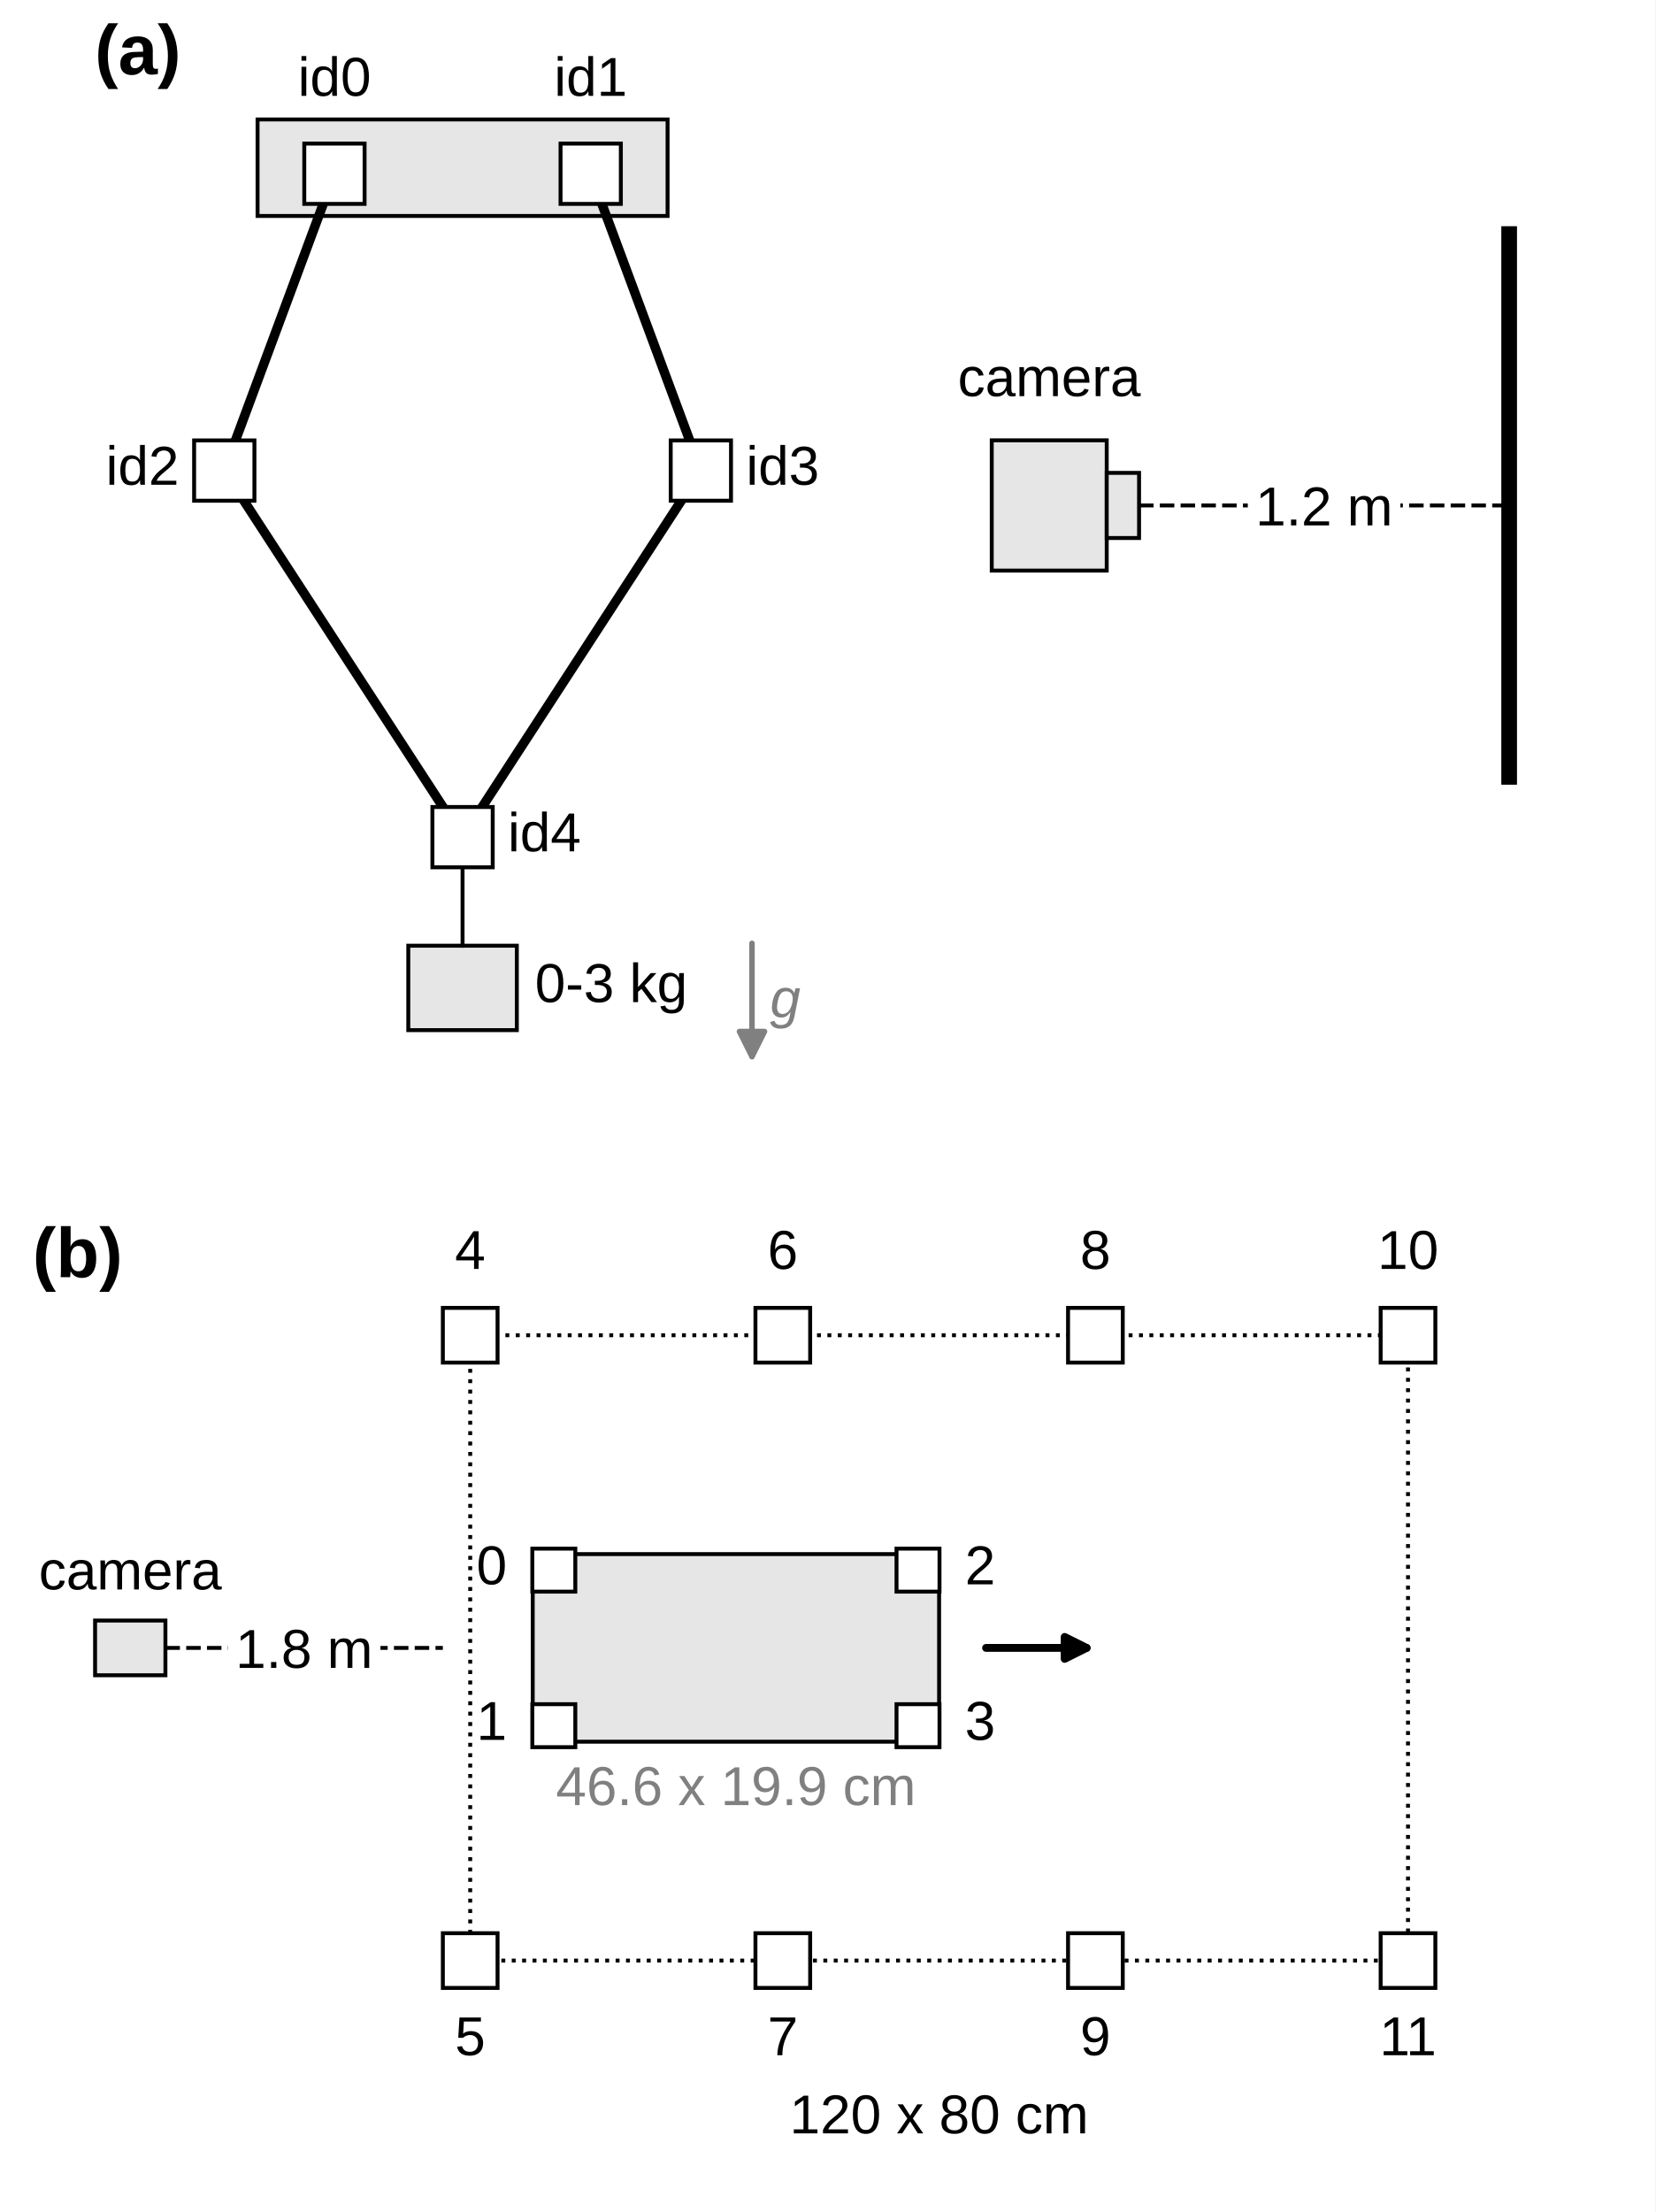
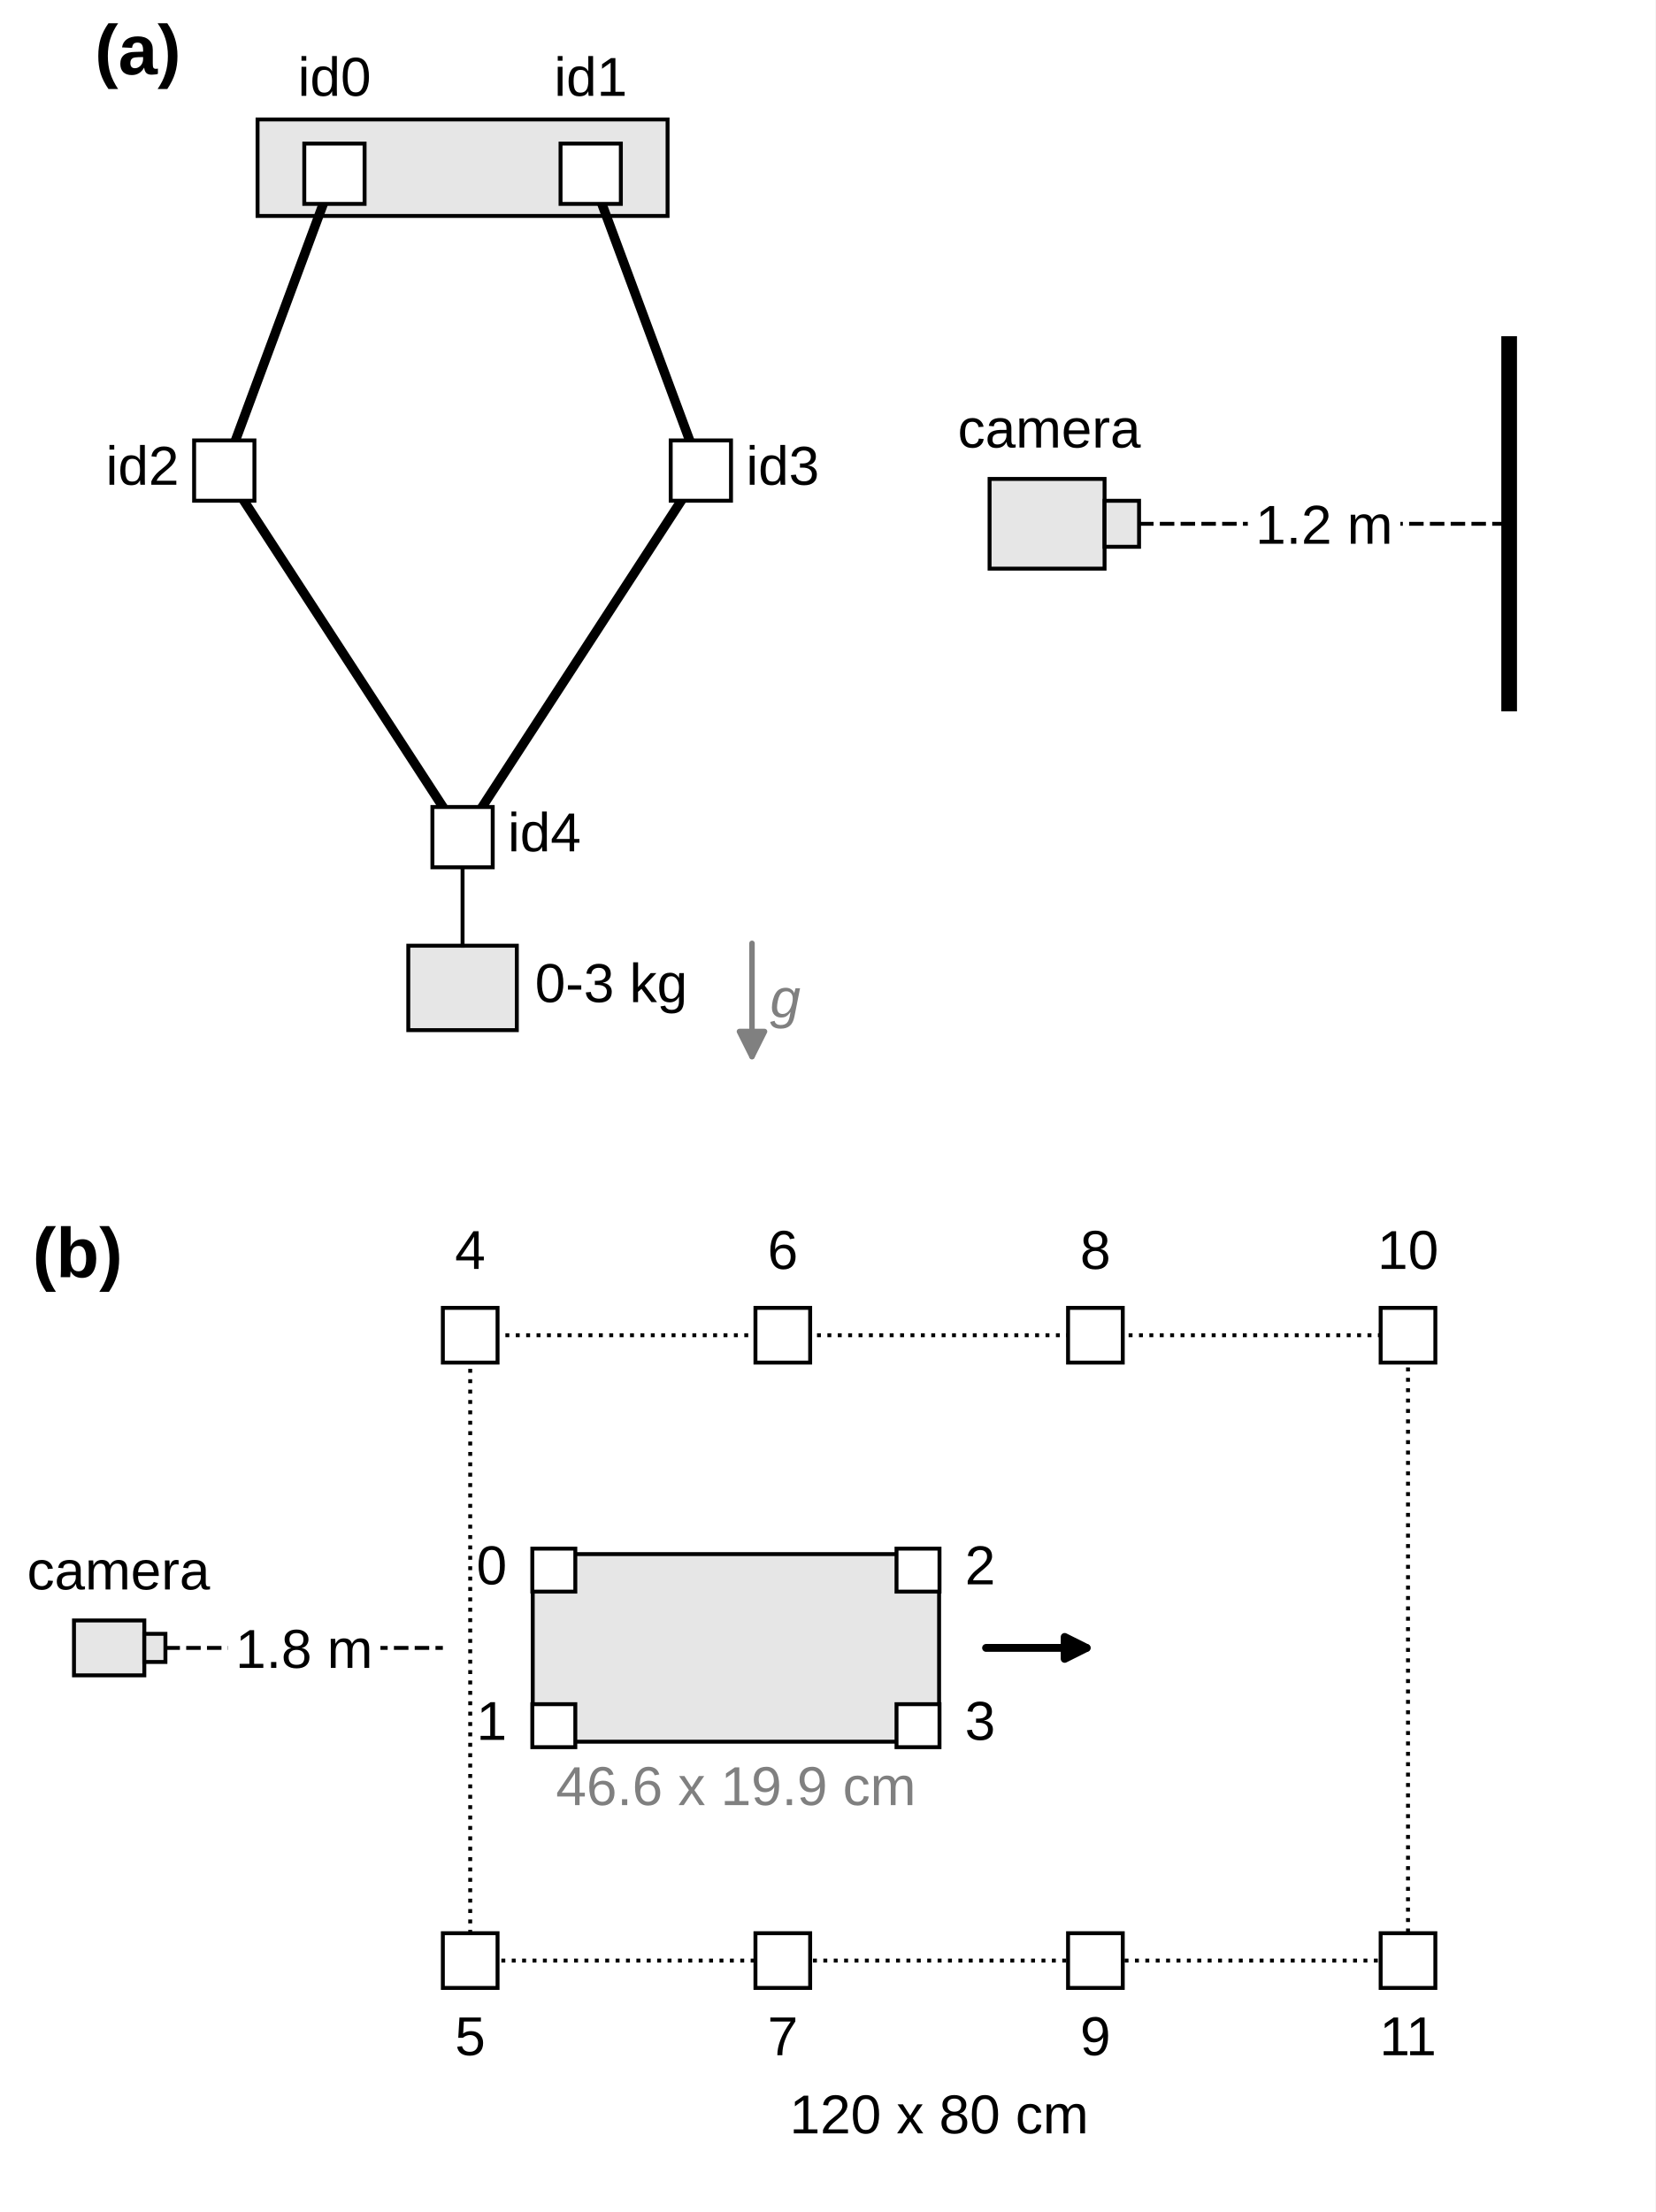
<svg xmlns="http://www.w3.org/2000/svg" width="211.176pt" height="282.115pt" viewBox="0 0 211.176 282.115" version="1.1">
  <defs>
    <style type="text/css">*{stroke-linejoin: round; stroke-linecap: butt}</style>
  </defs>
  <g id="figure_1">
    <g id="patch_1">
      <path d="M 0 282.115  L 211.176 282.115  L 211.176 0  L 0 0  z " style="fill: #ffffff" />
    </g>
    <g id="axes_1">
      <g id="patch_2">
-         <path d="M 32.855 27.543  L 85.159 27.543  L 85.159 15.236  L 32.855 15.236  z " clip-path="url(#pd13dd7d558)" style="fill: #e6e6e6; stroke: #000000; stroke-width: 0.5; stroke-linejoin: miter" />
+         <path d="M 32.855 27.543  L 85.159 27.543  L 85.159 15.236  L 32.855 15.236  z " clip-path="url(#p67ddb691ec)" style="fill: #e6e6e6; stroke: #000000; stroke-width: 0.5; stroke-linejoin: miter" />
      </g>
      <g id="patch_3">
-         <path d="M 52.084 131.382  L 65.929 131.382  L 65.929 120.614  L 52.084 120.614  z " clip-path="url(#pd13dd7d558)" style="fill: #e6e6e6; stroke: #000000; stroke-width: 0.5; stroke-linejoin: miter" />
+         <path d="M 52.084 131.382  L 65.929 131.382  L 65.929 120.614  L 52.084 120.614  z " clip-path="url(#p67ddb691ec)" style="fill: #e6e6e6; stroke: #000000; stroke-width: 0.5; stroke-linejoin: miter" />
      </g>
      <g id="line2d_1">
-         <path d="M 59.007 110.615  L 59.007 120.614  " clip-path="url(#pd13dd7d558)" style="fill: none; stroke: #000000; stroke-width: 0.5; stroke-linecap: square" />
+         <path d="M 59.007 110.615  L 59.007 120.614  " clip-path="url(#p67ddb691ec)" style="fill: none; stroke: #000000; stroke-width: 0.5; stroke-linecap: square" />
      </g>
      <g id="line2d_2">
-         <path d="M 42.662 22.159  L 28.609 60.017  " clip-path="url(#pd13dd7d558)" style="fill: none; stroke: #000000; stroke-width: 1.2; stroke-linecap: round" />
+         <path d="M 42.662 22.159  L 28.609 60.017  " clip-path="url(#p67ddb691ec)" style="fill: none; stroke: #000000; stroke-width: 1.2; stroke-linecap: round" />
      </g>
      <g id="line2d_3">
-         <path d="M 28.609 60.017  L 59.007 106.769  " clip-path="url(#pd13dd7d558)" style="fill: none; stroke: #000000; stroke-width: 1.2; stroke-linecap: round" />
+         <path d="M 28.609 60.017  L 59.007 106.769  " clip-path="url(#p67ddb691ec)" style="fill: none; stroke: #000000; stroke-width: 1.2; stroke-linecap: round" />
      </g>
      <g id="line2d_4">
-         <path d="M 75.352 22.159  L 89.405 60.017  " clip-path="url(#pd13dd7d558)" style="fill: none; stroke: #000000; stroke-width: 1.2; stroke-linecap: round" />
+         <path d="M 75.352 22.159  L 89.405 60.017  " clip-path="url(#p67ddb691ec)" style="fill: none; stroke: #000000; stroke-width: 1.2; stroke-linecap: round" />
      </g>
      <g id="line2d_5">
-         <path d="M 89.405 60.017  L 59.007 106.769  " clip-path="url(#pd13dd7d558)" style="fill: none; stroke: #000000; stroke-width: 1.2; stroke-linecap: round" />
+         <path d="M 89.405 60.017  L 59.007 106.769  " clip-path="url(#p67ddb691ec)" style="fill: none; stroke: #000000; stroke-width: 1.2; stroke-linecap: round" />
      </g>
      <g id="text_1">
        <text style="font-size: 7px; font-family: 'Arial'; text-anchor: middle" x="42.662" y="12.225" transform="rotate(-0 42.66171 12.22457)">id0</text>
      </g>
      <g id="text_2">
        <text style="font-size: 7px; font-family: 'Arial'; text-anchor: middle" x="75.352" y="12.225" transform="rotate(-0 75.35191 12.22457)">id1</text>
      </g>
      <g id="text_3">
        <text style="font-size: 7px; font-family: 'Arial'; text-anchor: end" x="22.84" y="61.828" transform="rotate(-0 22.83976 61.82809)">id2</text>
      </g>
      <g id="text_4">
        <text style="font-size: 7px; font-family: 'Arial'; text-anchor: start" x="95.174" y="61.828" transform="rotate(-0 95.17386 61.82809)">id3</text>
      </g>
      <g id="text_5">
        <text style="font-size: 7px; font-family: 'Arial'; text-anchor: start" x="64.776" y="108.58" transform="rotate(-0 64.77567 108.5802)">id4</text>
      </g>
      <g id="text_6">
        <text style="font-size: 7px; font-family: 'Arial'; text-anchor: start" x="68.237" y="127.81" transform="rotate(-0 68.23698 127.8096)">0-3 kg</text>
      </g>
      <g id="patch_4">
        <path d="M 95.928 120.311  Q 95.928 127.925 95.928 134.756  " style="fill: none; stroke: #808080; stroke-width: 0.7; stroke-linecap: round" />
        <path d="M 97.528 131.556  L 95.928 134.756  L 94.328 131.556  z " style="fill: #808080; stroke: #808080; stroke-width: 0.7; stroke-linecap: round" />
      </g>
      <g id="text_7">
        <text style="font-style: italic; font-size: 7px; font-family: 'Arial'; text-anchor: start; fill: #808080" x="98.235" y="129.743" transform="rotate(-0 98.23505 129.7429)">g</text>
      </g>
      <g id="text_8">
        <text style="font-weight: 700; font-size: 9px; font-family: 'Arial'; text-anchor: start" x="12.087" y="9.481" transform="rotate(-0 12.08676 9.481427)">(a)</text>
      </g>
      <g id="patch_5">
-         <path d="M 38.816 26.005  L 46.508 26.005  L 46.508 18.313  L 38.816 18.313  z " clip-path="url(#pd13dd7d558)" style="fill: #ffffff; stroke: #000000; stroke-width: 0.5; stroke-linejoin: miter" />
+         <path d="M 38.816 26.005  L 46.508 26.005  L 46.508 18.313  L 38.816 18.313  z " clip-path="url(#p67ddb691ec)" style="fill: #ffffff; stroke: #000000; stroke-width: 0.5; stroke-linejoin: miter" />
      </g>
      <g id="patch_6">
-         <path d="M 71.506 26.005  L 79.198 26.005  L 79.198 18.313  L 71.506 18.313  z " clip-path="url(#pd13dd7d558)" style="fill: #ffffff; stroke: #000000; stroke-width: 0.5; stroke-linejoin: miter" />
+         <path d="M 71.506 26.005  L 79.198 26.005  L 79.198 18.313  L 71.506 18.313  z " clip-path="url(#p67ddb691ec)" style="fill: #ffffff; stroke: #000000; stroke-width: 0.5; stroke-linejoin: miter" />
      </g>
      <g id="patch_7">
-         <path d="M 24.763 63.862  L 32.455 63.862  L 32.455 56.171  L 24.763 56.171  z " clip-path="url(#pd13dd7d558)" style="fill: #ffffff; stroke: #000000; stroke-width: 0.5; stroke-linejoin: miter" />
+         <path d="M 24.763 63.862  L 32.455 63.862  L 32.455 56.171  L 24.763 56.171  z " clip-path="url(#p67ddb691ec)" style="fill: #ffffff; stroke: #000000; stroke-width: 0.5; stroke-linejoin: miter" />
      </g>
      <g id="patch_8">
-         <path d="M 85.559 63.862  L 93.251 63.862  L 93.251 56.171  L 85.559 56.171  z " clip-path="url(#pd13dd7d558)" style="fill: #ffffff; stroke: #000000; stroke-width: 0.5; stroke-linejoin: miter" />
+         <path d="M 85.559 63.862  L 93.251 63.862  L 93.251 56.171  L 85.559 56.171  z " clip-path="url(#p67ddb691ec)" style="fill: #ffffff; stroke: #000000; stroke-width: 0.5; stroke-linejoin: miter" />
      </g>
      <g id="patch_9">
-         <path d="M 55.161 110.615  L 62.853 110.615  L 62.853 102.923  L 55.161 102.923  z " clip-path="url(#pd13dd7d558)" style="fill: #ffffff; stroke: #000000; stroke-width: 0.5; stroke-linejoin: miter" />
+         <path d="M 55.161 110.615  L 62.853 110.615  L 62.853 102.923  L 55.161 102.923  z " clip-path="url(#p67ddb691ec)" style="fill: #ffffff; stroke: #000000; stroke-width: 0.5; stroke-linejoin: miter" />
      </g>
    </g>
    <g id="axes_2">
      <g id="patch_10">
-         <path d="M 126.511 72.771  L 141.179 72.771  L 141.179 56.157  L 126.511 56.157  z " clip-path="url(#p18b885434e)" style="fill: #e6e6e6; stroke: #000000; stroke-width: 0.5; stroke-linejoin: miter" />
+         <path d="M 126.236 72.523  L 140.904 72.523  L 140.904 61.082  L 126.236 61.082  z " clip-path="url(#p2ba2d6f1d0)" style="fill: #e6e6e6; stroke: #000000; stroke-width: 0.5; stroke-linejoin: miter" />
      </g>
      <g id="patch_11">
-         <path d="M 141.179 68.617  L 145.304 68.617  L 145.304 60.31  L 141.179 60.31  z " clip-path="url(#p18b885434e)" style="fill: #e6e6e6; stroke: #000000; stroke-width: 0.5; stroke-linejoin: miter" />
+         <path d="M 140.904 69.736  L 145.304 69.736  L 145.304 63.869  L 140.904 63.869  z " clip-path="url(#p2ba2d6f1d0)" style="fill: #e6e6e6; stroke: #000000; stroke-width: 0.5; stroke-linejoin: miter" />
      </g>
      <g id="line2d_6">
-         <path d="M 145.304 64.464  L 192.515 64.464  " clip-path="url(#p18b885434e)" style="fill: none; stroke-dasharray: 1.85,0.8; stroke-dashoffset: 0; stroke: #000000; stroke-width: 0.5" />
+         <path d="M 145.304 66.803  L 192.515 66.803  " clip-path="url(#p2ba2d6f1d0)" style="fill: none; stroke-dasharray: 1.85,0.8; stroke-dashoffset: 0; stroke: #000000; stroke-width: 0.5" />
      </g>
      <g id="line2d_7">
-         <path d="M 192.515 99.077  L 192.515 29.851  " clip-path="url(#p18b885434e)" style="fill: none; stroke: #000000; stroke-width: 2; stroke-linecap: square" />
+         <path d="M 192.515 89.721  L 192.515 43.885  " clip-path="url(#p2ba2d6f1d0)" style="fill: none; stroke: #000000; stroke-width: 2; stroke-linecap: square" />
      </g>
      <g id="text_9">
        <g id="patch_12">
-           <path d="M 159.177 69.465  L 178.642 69.465  L 178.642 60.936  L 159.177 60.936  z " style="fill: #ffffff" />
+           <path d="M 159.177 71.804  L 178.642 71.804  L 178.642 63.275  L 159.177 63.275  z " style="fill: #ffffff" />
        </g>
-         <text style="font-size: 7px; font-family: 'Arial'; text-anchor: middle" x="168.91" y="67.012" transform="rotate(-0 168.9096 67.01177)">1.2 m</text>
+         <text style="font-size: 7px; font-family: 'Arial'; text-anchor: middle" x="168.91" y="69.351" transform="rotate(-0 168.9096 69.35078)">1.2 m</text>
      </g>
      <g id="text_10">
-         <text style="font-size: 7px; font-family: 'Arial'; text-anchor: middle" x="133.845" y="50.53" transform="rotate(-0 133.8449 50.5298)">camera</text>
+         <text style="font-size: 7px; font-family: 'Arial'; text-anchor: middle" x="133.845" y="57.079" transform="rotate(-0 133.8449 57.07902)">camera</text>
      </g>
    </g>
    <g id="axes_3">
      <g id="patch_13">
-         <path d="M 59.982 250.048  L 179.612 250.048  L 179.612 170.294  L 59.982 170.294  L 59.982 250.048  z " clip-path="url(#p9d819d1128)" style="fill: none; stroke-dasharray: 0.5,0.825; stroke-dashoffset: 0; stroke: #000000; stroke-width: 0.5; stroke-linejoin: miter" />
+         <path d="M 59.982 250.048  L 179.612 250.048  L 179.612 170.294  L 59.982 170.294  L 59.982 250.048  z " clip-path="url(#pb279acfa7c)" style="fill: none; stroke-dasharray: 0.5,0.825; stroke-dashoffset: 0; stroke: #000000; stroke-width: 0.5; stroke-linejoin: miter" />
      </g>
      <g id="patch_14">
-         <path d="M 67.957 222.134  L 119.797 222.134  L 119.797 198.208  L 67.957 198.208  z " clip-path="url(#p9d819d1128)" style="fill: #e6e6e6; stroke: #000000; stroke-width: 0.5; stroke-linejoin: miter" />
+         <path d="M 67.957 222.134  L 119.797 222.134  L 119.797 198.208  L 67.957 198.208  z " clip-path="url(#pb279acfa7c)" style="fill: #e6e6e6; stroke: #000000; stroke-width: 0.5; stroke-linejoin: miter" />
      </g>
      <g id="patch_15">
-         <path d="M 12.129 213.66  L 21.102 213.66  L 21.102 206.681  L 12.129 206.681  z " clip-path="url(#p9d819d1128)" style="fill: #e6e6e6; stroke: #000000; stroke-width: 0.5; stroke-linejoin: miter" />
+         <path d="M 9.438 213.67  L 18.41 213.67  L 18.41 206.671  L 9.438 206.671  z " clip-path="url(#pb279acfa7c)" style="fill: #e6e6e6; stroke: #000000; stroke-width: 0.5; stroke-linejoin: miter" />
+       </g>
+       <g id="patch_16">
+         <path d="M 18.41 211.965  L 21.102 211.965  L 21.102 208.376  L 18.41 208.376  z " clip-path="url(#pb279acfa7c)" style="fill: #e6e6e6; stroke: #000000; stroke-width: 0.5; stroke-linejoin: miter" />
      </g>
      <g id="line2d_8">
-         <path d="M 21.102 210.171  L 56.492 210.171  " clip-path="url(#p9d819d1128)" style="fill: none; stroke-dasharray: 1.85,0.8; stroke-dashoffset: 0; stroke: #000000; stroke-width: 0.5" />
+         <path d="M 21.102 210.171  L 56.492 210.171  " clip-path="url(#pb279acfa7c)" style="fill: none; stroke-dasharray: 1.85,0.8; stroke-dashoffset: 0; stroke: #000000; stroke-width: 0.5" />
      </g>
      <g id="text_11">
        <text style="font-size: 7px; font-family: 'Arial'; text-anchor: middle" x="59.982" y="161.842" transform="rotate(-0 59.98151 161.8422)">4</text>
      </g>
      <g id="text_12">
        <text style="font-size: 7px; font-family: 'Arial'; text-anchor: middle" x="59.982" y="262.122" transform="rotate(-0 59.98151 262.1222)">5</text>
      </g>
      <g id="text_13">
        <text style="font-size: 7px; font-family: 'Arial'; text-anchor: middle" x="99.858" y="161.842" transform="rotate(-0 99.85841 161.8422)">6</text>
      </g>
      <g id="text_14">
        <text style="font-size: 7px; font-family: 'Arial'; text-anchor: middle" x="99.858" y="262.122" transform="rotate(-0 99.85841 262.1222)">7</text>
      </g>
      <g id="text_15">
        <text style="font-size: 7px; font-family: 'Arial'; text-anchor: middle" x="139.735" y="161.842" transform="rotate(-0 139.7353 161.8422)">8</text>
      </g>
      <g id="text_16">
        <text style="font-size: 7px; font-family: 'Arial'; text-anchor: middle" x="139.735" y="262.122" transform="rotate(-0 139.7353 262.1222)">9</text>
      </g>
      <g id="text_17">
        <text style="font-size: 7px; font-family: 'Arial'; text-anchor: middle" x="179.612" y="161.842" transform="rotate(-0 179.6122 161.8422)">10</text>
      </g>
      <g id="text_18">
        <text style="font-size: 7px; font-family: 'Arial'; text-anchor: middle" x="179.612" y="262.122" transform="rotate(-0 179.6122 262.1222)">11</text>
      </g>
      <g id="text_19">
        <text style="font-size: 7px; font-family: 'Arial'; text-anchor: middle" x="119.797" y="272.091" transform="rotate(-0 119.7969 272.0915)">120 x 80 cm</text>
      </g>
      <g id="text_20">
        <text style="font-size: 7px; font-family: 'Arial'; text-anchor: end" x="64.667" y="202.063" transform="rotate(-0 64.66705 202.0628)">0</text>
      </g>
      <g id="text_21">
        <text style="font-size: 7px; font-family: 'Arial'; text-anchor: end" x="64.667" y="221.902" transform="rotate(-0 64.66705 221.9016)">1</text>
      </g>
      <g id="text_22">
        <text style="font-size: 7px; font-family: 'Arial'; text-anchor: start" x="123.087" y="202.063" transform="rotate(-0 123.0867 202.0628)">2</text>
      </g>
      <g id="text_23">
        <text style="font-size: 7px; font-family: 'Arial'; text-anchor: start" x="123.087" y="221.902" transform="rotate(-0 123.0867 221.9016)">3</text>
      </g>
      <g id="text_24">
        <text style="font-size: 7px; font-family: 'Arial'; text-anchor: middle; fill: #808080" x="93.877" y="230.221" transform="rotate(-0 93.87688 230.2207)">46.6 x 19.9 cm</text>
      </g>
-       <g id="patch_16">
+       <g id="patch_17">
        <path d="M 125.787 210.171  Q 132.76 210.171 138.614 210.171  " style="fill: none; stroke: #000000; stroke-linecap: round" />
        <path d="M 135.814 208.771  L 138.614 210.171  L 135.814 211.571  z " style="stroke: #000000; stroke-linecap: round" />
      </g>
      <g id="text_25">
-         <g id="patch_17">
+         <g id="patch_18">
          <path d="M 29.064 215.172  L 48.53 215.172  L 48.53 206.643  L 29.064 206.643  z " style="fill: #ffffff" />
        </g>
        <text style="font-size: 7px; font-family: 'Arial'; text-anchor: middle" x="38.797" y="212.719" transform="rotate(-0 38.79691 212.7188)">1.8 m</text>
      </g>
      <g id="text_26">
-         <text style="font-size: 7px; font-family: 'Arial'; text-anchor: middle" x="16.615" y="202.716" transform="rotate(-0 16.61538 202.716)">camera</text>
+         <text style="font-size: 7px; font-family: 'Arial'; text-anchor: middle" x="15.12" y="202.716" transform="rotate(-0 15.11999 202.716)">camera</text>
      </g>
      <g id="text_27">
        <text style="font-weight: 700; font-size: 9px; font-family: 'Arial'; text-anchor: start" x="4.154" y="162.889" transform="rotate(-0 4.153845 162.8891)">(b)</text>
      </g>
-       <g id="patch_18">
-         <path d="M 56.492 173.783  L 63.471 173.783  L 63.471 166.805  L 56.492 166.805  z " clip-path="url(#p9d819d1128)" style="fill: #ffffff; stroke: #000000; stroke-width: 0.5; stroke-linejoin: miter" />
-       </g>
      <g id="patch_19">
-         <path d="M 56.492 253.537  L 63.471 253.537  L 63.471 246.558  L 56.492 246.558  z " clip-path="url(#p9d819d1128)" style="fill: #ffffff; stroke: #000000; stroke-width: 0.5; stroke-linejoin: miter" />
+         <path d="M 56.492 173.783  L 63.471 173.783  L 63.471 166.805  L 56.492 166.805  z " clip-path="url(#pb279acfa7c)" style="fill: #ffffff; stroke: #000000; stroke-width: 0.5; stroke-linejoin: miter" />
      </g>
      <g id="patch_20">
-         <path d="M 96.369 173.783  L 103.348 173.783  L 103.348 166.805  L 96.369 166.805  z " clip-path="url(#p9d819d1128)" style="fill: #ffffff; stroke: #000000; stroke-width: 0.5; stroke-linejoin: miter" />
+         <path d="M 56.492 253.537  L 63.471 253.537  L 63.471 246.558  L 56.492 246.558  z " clip-path="url(#pb279acfa7c)" style="fill: #ffffff; stroke: #000000; stroke-width: 0.5; stroke-linejoin: miter" />
      </g>
      <g id="patch_21">
-         <path d="M 96.369 253.537  L 103.348 253.537  L 103.348 246.558  L 96.369 246.558  z " clip-path="url(#p9d819d1128)" style="fill: #ffffff; stroke: #000000; stroke-width: 0.5; stroke-linejoin: miter" />
+         <path d="M 96.369 173.783  L 103.348 173.783  L 103.348 166.805  L 96.369 166.805  z " clip-path="url(#pb279acfa7c)" style="fill: #ffffff; stroke: #000000; stroke-width: 0.5; stroke-linejoin: miter" />
      </g>
      <g id="patch_22">
-         <path d="M 136.246 173.783  L 143.225 173.783  L 143.225 166.805  L 136.246 166.805  z " clip-path="url(#p9d819d1128)" style="fill: #ffffff; stroke: #000000; stroke-width: 0.5; stroke-linejoin: miter" />
+         <path d="M 96.369 253.537  L 103.348 253.537  L 103.348 246.558  L 96.369 246.558  z " clip-path="url(#pb279acfa7c)" style="fill: #ffffff; stroke: #000000; stroke-width: 0.5; stroke-linejoin: miter" />
      </g>
      <g id="patch_23">
-         <path d="M 136.246 253.537  L 143.225 253.537  L 143.225 246.558  L 136.246 246.558  z " clip-path="url(#p9d819d1128)" style="fill: #ffffff; stroke: #000000; stroke-width: 0.5; stroke-linejoin: miter" />
+         <path d="M 136.246 173.783  L 143.225 173.783  L 143.225 166.805  L 136.246 166.805  z " clip-path="url(#pb279acfa7c)" style="fill: #ffffff; stroke: #000000; stroke-width: 0.5; stroke-linejoin: miter" />
      </g>
      <g id="patch_24">
-         <path d="M 176.123 173.783  L 183.101 173.783  L 183.101 166.805  L 176.123 166.805  z " clip-path="url(#p9d819d1128)" style="fill: #ffffff; stroke: #000000; stroke-width: 0.5; stroke-linejoin: miter" />
+         <path d="M 136.246 253.537  L 143.225 253.537  L 143.225 246.558  L 136.246 246.558  z " clip-path="url(#pb279acfa7c)" style="fill: #ffffff; stroke: #000000; stroke-width: 0.5; stroke-linejoin: miter" />
      </g>
      <g id="patch_25">
-         <path d="M 176.123 253.537  L 183.101 253.537  L 183.101 246.558  L 176.123 246.558  z " clip-path="url(#p9d819d1128)" style="fill: #ffffff; stroke: #000000; stroke-width: 0.5; stroke-linejoin: miter" />
+         <path d="M 176.123 173.783  L 183.101 173.783  L 183.101 166.805  L 176.123 166.805  z " clip-path="url(#pb279acfa7c)" style="fill: #ffffff; stroke: #000000; stroke-width: 0.5; stroke-linejoin: miter" />
      </g>
      <g id="patch_26">
-         <path d="M 67.907 202.993  L 73.39 202.993  L 73.39 197.51  L 67.907 197.51  z " clip-path="url(#p9d819d1128)" style="fill: #ffffff; stroke: #000000; stroke-width: 0.5; stroke-linejoin: miter" />
+         <path d="M 176.123 253.537  L 183.101 253.537  L 183.101 246.558  L 176.123 246.558  z " clip-path="url(#pb279acfa7c)" style="fill: #ffffff; stroke: #000000; stroke-width: 0.5; stroke-linejoin: miter" />
      </g>
      <g id="patch_27">
-         <path d="M 67.907 222.832  L 73.39 222.832  L 73.39 217.349  L 67.907 217.349  z " clip-path="url(#p9d819d1128)" style="fill: #ffffff; stroke: #000000; stroke-width: 0.5; stroke-linejoin: miter" />
+         <path d="M 67.907 202.993  L 73.39 202.993  L 73.39 197.51  L 67.907 197.51  z " clip-path="url(#pb279acfa7c)" style="fill: #ffffff; stroke: #000000; stroke-width: 0.5; stroke-linejoin: miter" />
      </g>
      <g id="patch_28">
-         <path d="M 114.364 202.993  L 119.847 202.993  L 119.847 197.51  L 114.364 197.51  z " clip-path="url(#p9d819d1128)" style="fill: #ffffff; stroke: #000000; stroke-width: 0.5; stroke-linejoin: miter" />
+         <path d="M 67.907 222.832  L 73.39 222.832  L 73.39 217.349  L 67.907 217.349  z " clip-path="url(#pb279acfa7c)" style="fill: #ffffff; stroke: #000000; stroke-width: 0.5; stroke-linejoin: miter" />
      </g>
      <g id="patch_29">
-         <path d="M 114.364 222.832  L 119.847 222.832  L 119.847 217.349  L 114.364 217.349  z " clip-path="url(#p9d819d1128)" style="fill: #ffffff; stroke: #000000; stroke-width: 0.5; stroke-linejoin: miter" />
+         <path d="M 114.364 202.993  L 119.847 202.993  L 119.847 197.51  L 114.364 197.51  z " clip-path="url(#pb279acfa7c)" style="fill: #ffffff; stroke: #000000; stroke-width: 0.5; stroke-linejoin: miter" />
+       </g>
+       <g id="patch_30">
+         <path d="M 114.364 222.832  L 119.847 222.832  L 119.847 217.349  L 114.364 217.349  z " clip-path="url(#pb279acfa7c)" style="fill: #ffffff; stroke: #000000; stroke-width: 0.5; stroke-linejoin: miter" />
      </g>
    </g>
  </g>
  <defs>
-     <clipPath id="pd13dd7d558">
+     <clipPath id="p67ddb691ec">
      <rect x="10.933" y="2.16" width="96.148" height="138.453" />
    </clipPath>
-     <clipPath id="p18b885434e">
-       <rect x="117.344" y="2.16" width="91.672" height="138.453" />
+     <clipPath id="p2ba2d6f1d0">
+       <rect x="117.344" y="25.55" width="91.672" height="91.672" />
    </clipPath>
-     <clipPath id="p9d819d1128">
+     <clipPath id="pb279acfa7c">
      <rect x="2.16" y="156.337" width="205.366" height="123.618" />
    </clipPath>
  </defs>
</svg>
